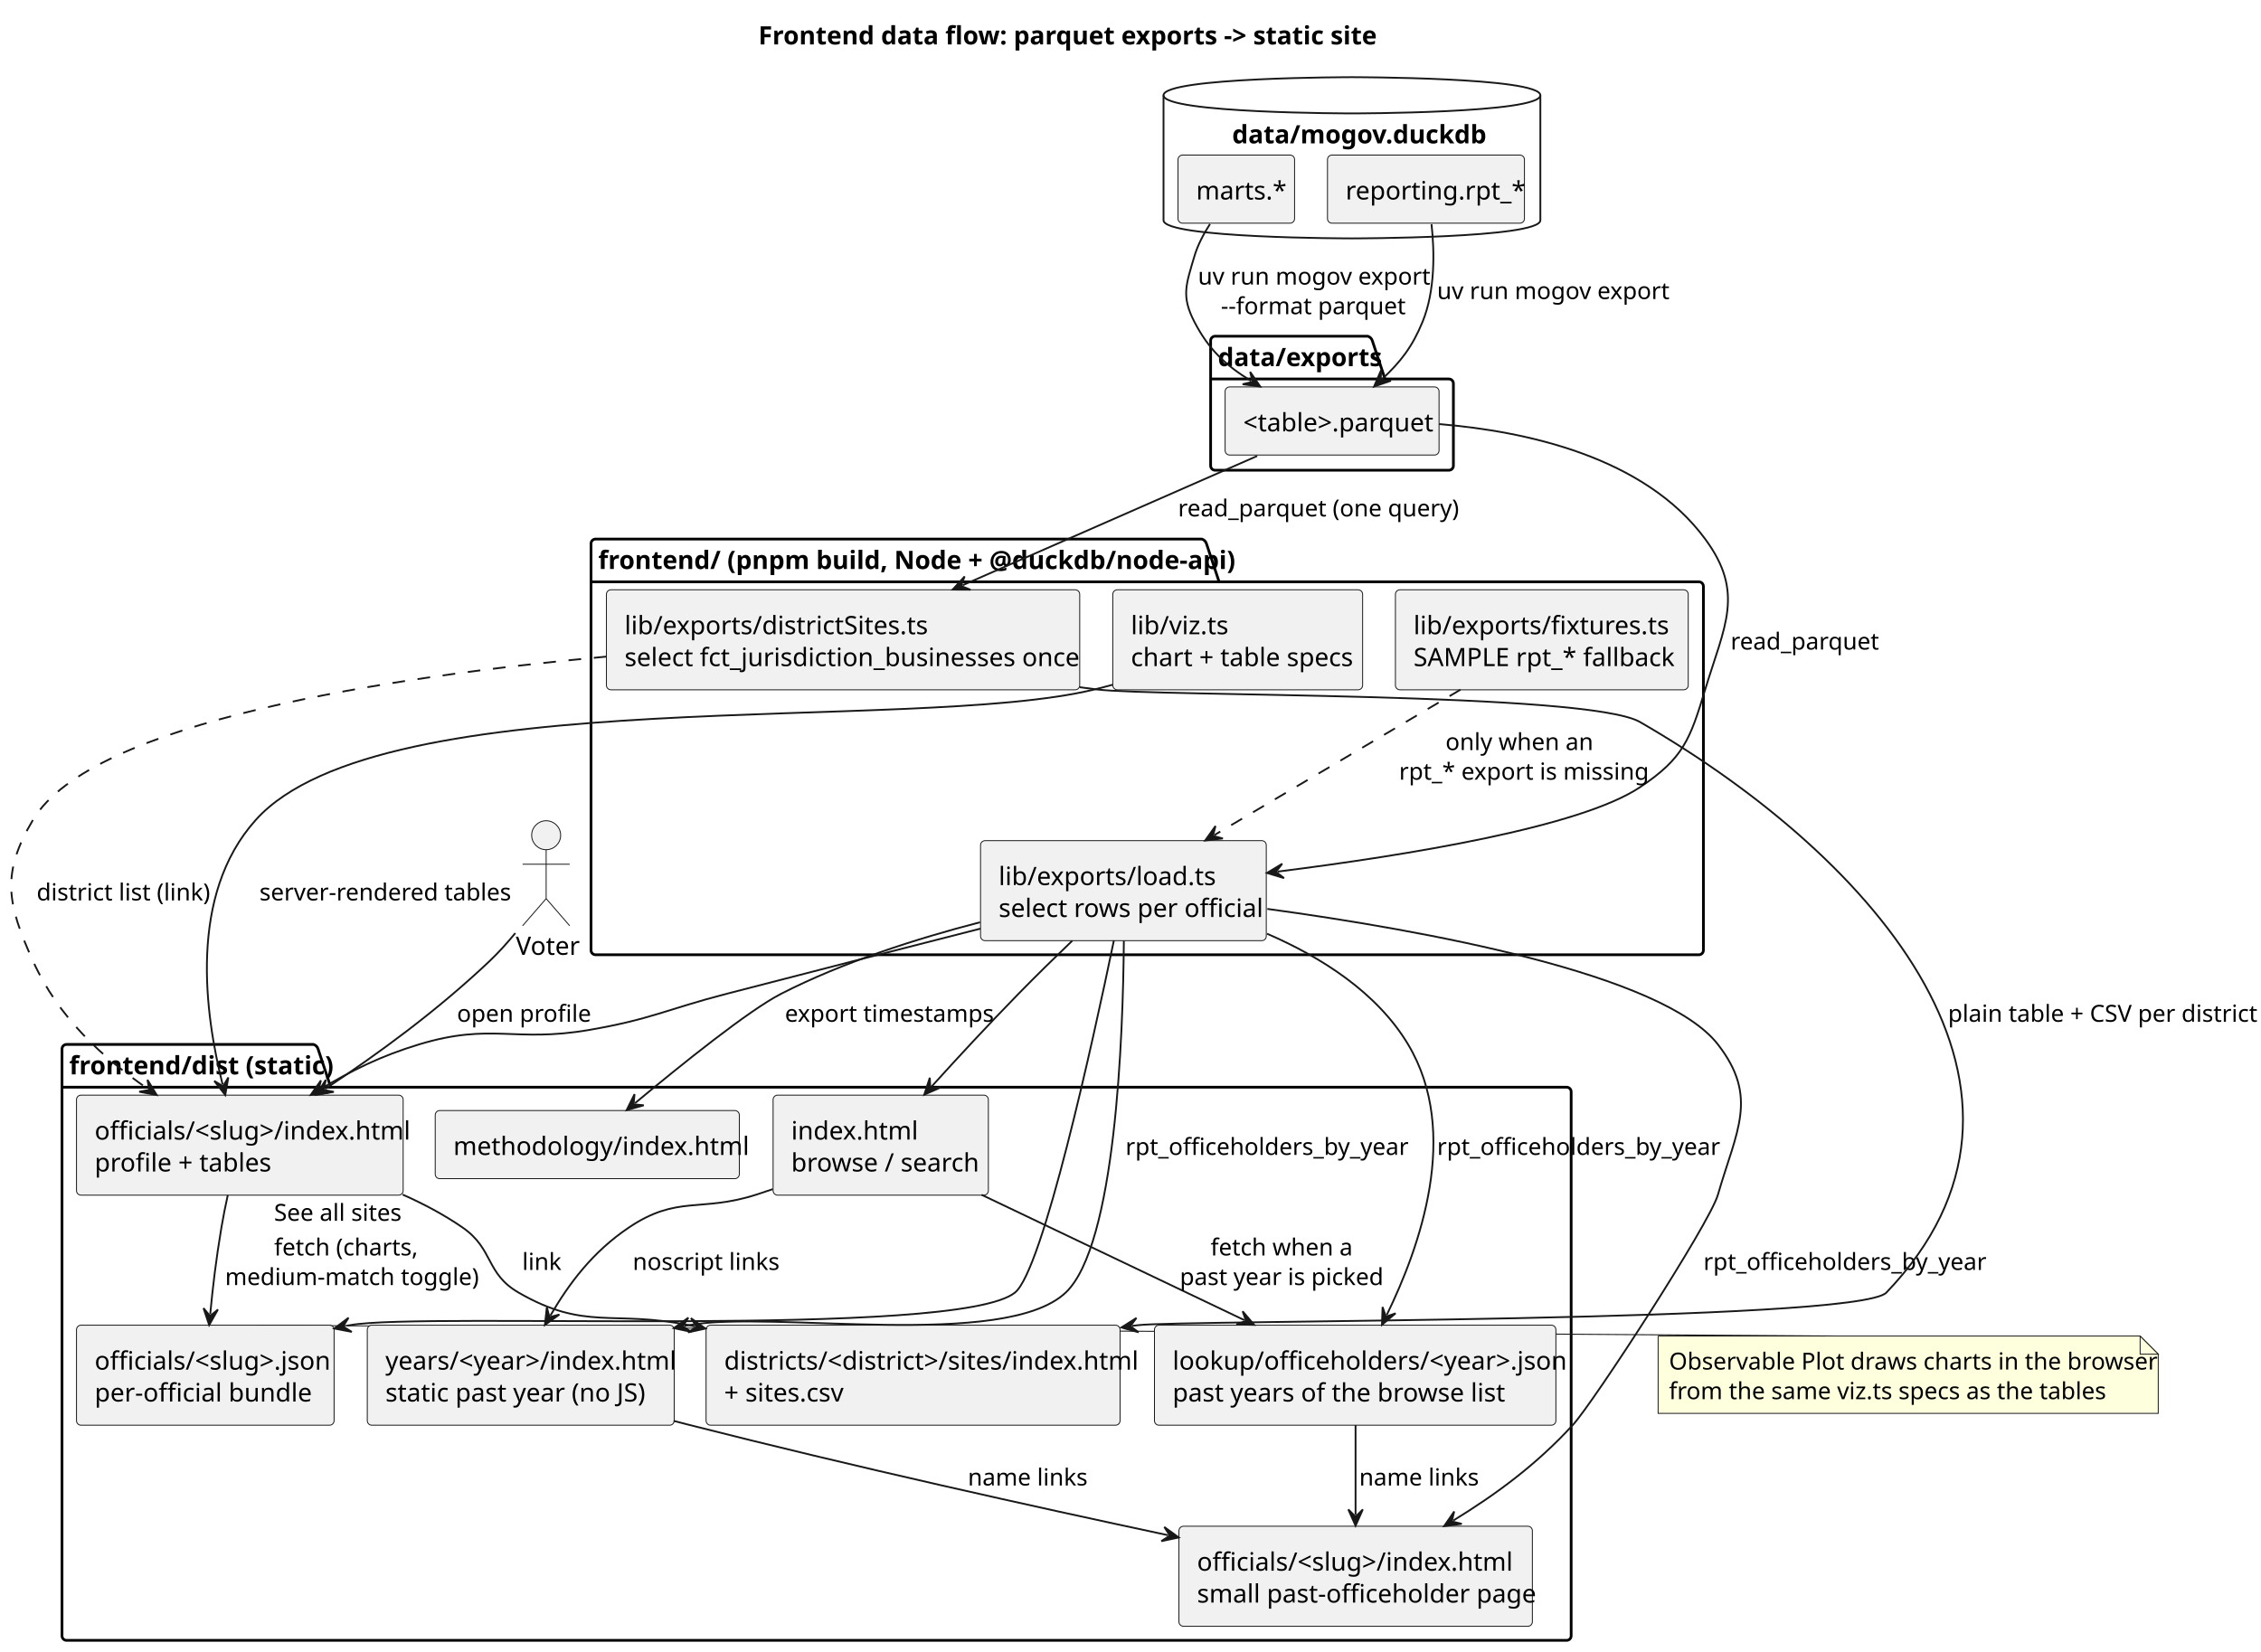
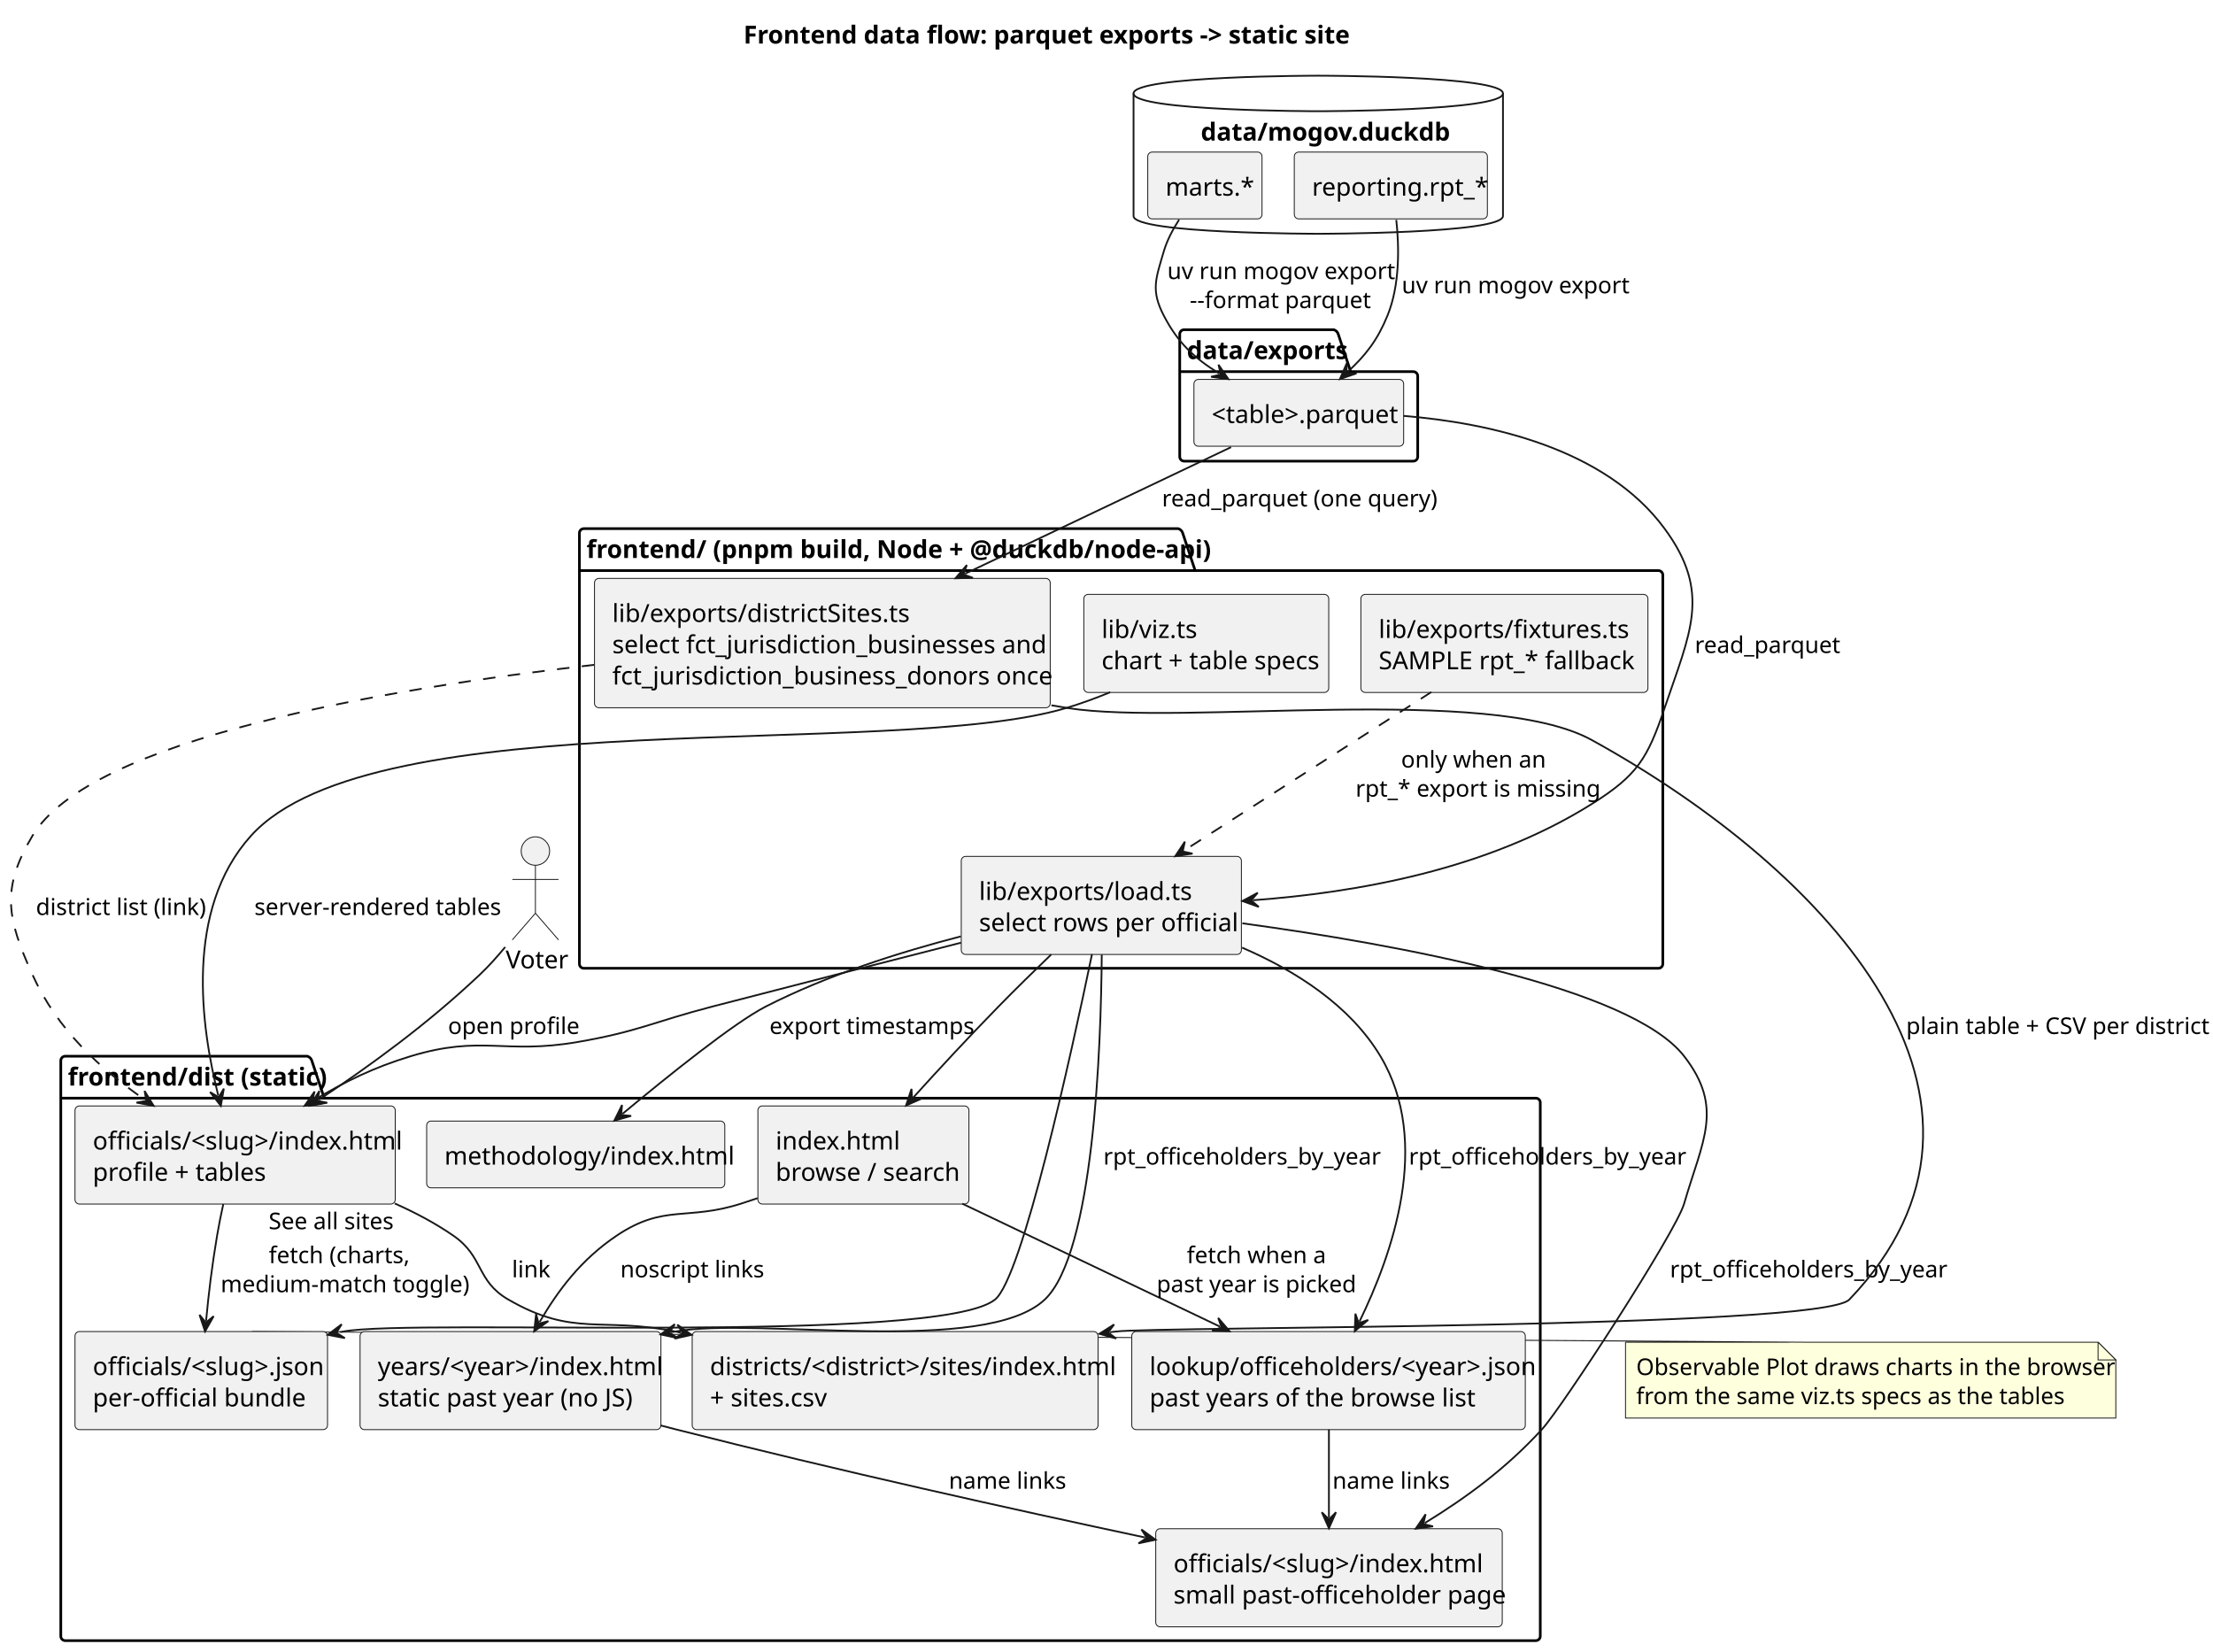
- <svg xmlns="http://www.w3.org/2000/svg" contentStyleType="text/css" height="912px" preserveAspectRatio="none" style="width:1248px;height:912px;background:#FFFFFF;" version="1.1" viewBox="0 0 1248 912" width="1248px" zoomAndPan="magnify">
+ <svg xmlns="http://www.w3.org/2000/svg" contentStyleType="text/css" height="930px" preserveAspectRatio="none" style="width:1246px;height:930px;background:#FFFFFF;" version="1.1" viewBox="0 0 1246 930" width="1246px" zoomAndPan="magnify">
  <defs />
  <g>
    <text fill="#000000" font-family="sans-serif" font-size="14" font-weight="bold" lengthAdjust="spacing" textLength="324.769" x="418.616" y="24.533">Frontend data flow: parquet exports -&gt; static site</text>
    <g id="cluster_wh">
-       <path d="M642.228,52.609 C642.228,42.609 746.228,42.609 746.228,42.609 C746.228,42.609 850.228,42.609 850.228,52.609 L850.228,121.609 C850.228,131.609 746.228,131.609 746.228,131.609 C746.228,131.609 642.228,131.609 642.228,121.609 L642.228,52.609 " fill="none" style="stroke:#181818;stroke-width:1.0;" />
-       <path d="M642.228,52.609 C642.228,62.609 746.228,62.609 746.228,62.609 C746.228,62.609 850.228,62.609 850.228,52.609 " fill="none" style="stroke:#181818;stroke-width:1.0;" />
-       <text fill="#000000" font-family="sans-serif" font-size="14" font-weight="bold" lengthAdjust="spacing" textLength="132.234" x="680.111" y="79.143">data/mogov.duckdb</text>
+       <path d="M638.228,52.609 C638.228,42.609 742.228,42.609 742.228,42.609 C742.228,42.609 846.228,42.609 846.228,52.609 L846.228,121.609 C846.228,131.609 742.228,131.609 742.228,131.609 C742.228,131.609 638.228,131.609 638.228,121.609 L638.228,52.609 " fill="none" style="stroke:#181818;stroke-width:1.0;" />
+       <path d="M638.228,52.609 C638.228,62.609 742.228,62.609 742.228,62.609 C742.228,62.609 846.228,62.609 846.228,52.609 " fill="none" style="stroke:#181818;stroke-width:1.0;" />
+       <text fill="#000000" font-family="sans-serif" font-size="14" font-weight="bold" lengthAdjust="spacing" textLength="132.234" x="676.111" y="79.143">data/mogov.duckdb</text>
    </g>
    <g id="cluster_exports">
-       <path d="M670.728,185.609 L754.976,185.609 A3.75,3.75 0 0 1 757.476,188.109 L764.476,209.219 L799.728,209.219 A2.5,2.5 0 0 1 802.228,211.719 L802.228,257.109 A2.5,2.5 0 0 1 799.728,259.609 L670.728,259.609 A2.5,2.5 0 0 1 668.228,257.109 L668.228,188.109 A2.5,2.5 0 0 1 670.728,185.609 " fill="none" style="stroke:#000000;stroke-width:1.5;" />
-       <line style="stroke:#000000;stroke-width:1.5;" x1="668.228" x2="764.476" y1="209.219" y2="209.219" />
-       <text fill="#000000" font-family="sans-serif" font-size="14" font-weight="bold" lengthAdjust="spacing" textLength="83.248" x="672.228" y="202.143">data/exports</text>
+       <path d="M666.728,185.609 L750.976,185.609 A3.75,3.75 0 0 1 753.476,188.109 L760.476,209.219 L795.728,209.219 A2.5,2.5 0 0 1 798.228,211.719 L798.228,257.109 A2.5,2.5 0 0 1 795.728,259.609 L666.728,259.609 A2.5,2.5 0 0 1 664.228,257.109 L664.228,188.109 A2.5,2.5 0 0 1 666.728,185.609 " fill="none" style="stroke:#000000;stroke-width:1.5;" />
+       <line style="stroke:#000000;stroke-width:1.5;" x1="664.228" x2="760.476" y1="209.219" y2="209.219" />
+       <text fill="#000000" font-family="sans-serif" font-size="14" font-weight="bold" lengthAdjust="spacing" textLength="83.248" x="668.228" y="202.143">data/exports</text>
    </g>
    <g id="cluster_frontend/ (pnpm build, Node + @duckdb/node-api)">
-       <path d="M328.728,297.609 L663.41,297.609 A3.75,3.75 0 0 1 665.91,300.109 L672.91,321.219 L937.728,321.219 A2.5,2.5 0 0 1 940.228,323.719 L940.228,524.609 A2.5,2.5 0 0 1 937.728,527.109 L328.728,527.109 A2.5,2.5 0 0 1 326.228,524.609 L326.228,300.109 A2.5,2.5 0 0 1 328.728,297.609 " fill="none" style="stroke:#000000;stroke-width:1.5;" />
+       <path d="M328.728,297.609 L663.41,297.609 A3.75,3.75 0 0 1 665.91,300.109 L672.91,321.219 L933.728,321.219 A2.5,2.5 0 0 1 936.228,323.719 L936.228,542.609 A2.5,2.5 0 0 1 933.728,545.109 L328.728,545.109 A2.5,2.5 0 0 1 326.228,542.609 L326.228,300.109 A2.5,2.5 0 0 1 328.728,297.609 " fill="none" style="stroke:#000000;stroke-width:1.5;" />
      <line style="stroke:#000000;stroke-width:1.5;" x1="326.228" x2="672.91" y1="321.219" y2="321.219" />
      <text fill="#000000" font-family="sans-serif" font-size="14" font-weight="bold" lengthAdjust="spacing" textLength="333.683" x="330.228" y="314.143">frontend/ (pnpm build, Node + @duckdb/node-api)</text>
    </g>
    <g id="cluster_dist">
-       <path d="M36.728,576.609 L173.059,576.609 A3.75,3.75 0 0 1 175.559,579.109 L182.559,600.219 L864.728,600.219 A2.5,2.5 0 0 1 867.228,602.719 L867.228,903.109 A2.5,2.5 0 0 1 864.728,905.609 L36.728,905.609 A2.5,2.5 0 0 1 34.228,903.109 L34.228,579.109 A2.5,2.5 0 0 1 36.728,576.609 " fill="none" style="stroke:#000000;stroke-width:1.5;" />
-       <line style="stroke:#000000;stroke-width:1.5;" x1="34.228" x2="182.559" y1="600.219" y2="600.219" />
-       <text fill="#000000" font-family="sans-serif" font-size="14" font-weight="bold" lengthAdjust="spacing" textLength="135.331" x="38.228" y="593.143">frontend/dist (static)</text>
+       <path d="M36.728,594.609 L173.059,594.609 A3.75,3.75 0 0 1 175.559,597.109 L182.559,618.219 L864.728,618.219 A2.5,2.5 0 0 1 867.228,620.719 L867.228,921.109 A2.5,2.5 0 0 1 864.728,923.609 L36.728,923.609 A2.5,2.5 0 0 1 34.228,921.109 L34.228,597.109 A2.5,2.5 0 0 1 36.728,594.609 " fill="none" style="stroke:#000000;stroke-width:1.5;" />
+       <line style="stroke:#000000;stroke-width:1.5;" x1="34.228" x2="182.559" y1="618.219" y2="618.219" />
+       <text fill="#000000" font-family="sans-serif" font-size="14" font-weight="bold" lengthAdjust="spacing" textLength="135.331" x="38.228" y="611.143">frontend/dist (static)</text>
    </g>
    <g id="elem_voter">
-       <ellipse cx="301.459" cy="461.109" fill="#F1F1F1" rx="8" ry="8" style="stroke:#181818;stroke-width:0.5;" />
-       <path d="M301.459,469.109 L301.459,496.109 M288.459,477.109 L314.459,477.109 M301.459,496.109 L288.459,511.109 M301.459,496.109 L314.459,511.109 " fill="none" style="stroke:#181818;stroke-width:0.5;" />
-       <text fill="#000000" font-family="sans-serif" font-size="14" lengthAdjust="spacing" textLength="33.462" x="284.728" y="527.143">Voter</text>
+       <ellipse cx="301.459" cy="479.109" fill="#F1F1F1" rx="8" ry="8" style="stroke:#181818;stroke-width:0.5;" />
+       <path d="M301.459,487.109 L301.459,514.109 M288.459,495.109 L314.459,495.109 M301.459,514.109 L288.459,529.109 M301.459,514.109 L314.459,529.109 " fill="none" style="stroke:#181818;stroke-width:0.5;" />
+       <text fill="#000000" font-family="sans-serif" font-size="14" lengthAdjust="spacing" textLength="33.462" x="284.728" y="545.143">Voter</text>
    </g>
    <g id="elem_GMN44">
-       <path d="M915.228,737.609 L915.228,780.312 A0,0 0 0 0 915.228,780.312 L1191.283,780.312 A0,0 0 0 0 1191.283,780.312 L1191.283,747.609 L1181.283,737.609 L1015.487,737.609 L141.934,731.596 L1007.487,737.609 L915.228,737.609 A0,0 0 0 0 915.228,737.609 " fill="#FEFFDD" style="stroke:#181818;stroke-width:0.5;" />
-       <path d="M1181.283,737.609 L1181.283,747.609 L1191.283,747.609 L1181.283,737.609 " fill="#FEFFDD" style="stroke:#181818;stroke-width:0.5;" />
-       <text fill="#000000" font-family="sans-serif" font-size="13" lengthAdjust="spacing" textLength="255.055" x="921.228" y="756.105">Observable Plot draws charts in the browser</text>
-       <text fill="#000000" font-family="sans-serif" font-size="13" lengthAdjust="spacing" textLength="231.207" x="921.228" y="772.456">from the same viz.ts specs as the tables</text>
+       <path d="M915.228,755.609 L915.228,798.312 A0,0 0 0 0 915.228,798.312 L1191.283,798.312 A0,0 0 0 0 1191.283,798.312 L1191.283,765.609 L1181.283,755.609 L1015.487,755.609 L141.934,749.596 L1007.487,755.609 L915.228,755.609 A0,0 0 0 0 915.228,755.609 " fill="#FEFFDD" style="stroke:#181818;stroke-width:0.5;" />
+       <path d="M1181.283,755.609 L1181.283,765.609 L1191.283,765.609 L1181.283,755.609 " fill="#FEFFDD" style="stroke:#181818;stroke-width:0.5;" />
+       <text fill="#000000" font-family="sans-serif" font-size="13" lengthAdjust="spacing" textLength="255.055" x="921.228" y="774.105">Observable Plot draws charts in the browser</text>
+       <text fill="#000000" font-family="sans-serif" font-size="13" lengthAdjust="spacing" textLength="231.207" x="921.228" y="790.456">from the same viz.ts specs as the tables</text>
    </g>
    <g id="elem_marts">
-       <rect fill="#F1F1F1" height="37.609" rx="2.5" ry="2.5" style="stroke:#181818;stroke-width:0.5;" width="64.338" x="650.228" y="85.609" />
-       <text fill="#000000" font-family="sans-serif" font-size="14" lengthAdjust="spacing" textLength="44.338" x="660.228" y="110.143">marts.*</text>
+       <rect fill="#F1F1F1" height="37.609" rx="2.5" ry="2.5" style="stroke:#181818;stroke-width:0.5;" width="64.338" x="646.228" y="85.609" />
+       <text fill="#000000" font-family="sans-serif" font-size="14" lengthAdjust="spacing" textLength="44.338" x="656.228" y="110.143">marts.*</text>
    </g>
    <g id="elem_rpt">
-       <rect fill="#F1F1F1" height="37.609" rx="2.5" ry="2.5" style="stroke:#181818;stroke-width:0.5;" width="108.717" x="732.728" y="85.609" />
-       <text fill="#000000" font-family="sans-serif" font-size="14" lengthAdjust="spacing" textLength="88.717" x="742.728" y="110.143">reporting.rpt_*</text>
+       <rect fill="#F1F1F1" height="37.609" rx="2.5" ry="2.5" style="stroke:#181818;stroke-width:0.5;" width="108.717" x="728.728" y="85.609" />
+       <text fill="#000000" font-family="sans-serif" font-size="14" lengthAdjust="spacing" textLength="88.717" x="738.728" y="110.143">reporting.rpt_*</text>
    </g>
    <g id="elem_pq">
-       <rect fill="#F1F1F1" height="37.609" rx="2.5" ry="2.5" style="stroke:#181818;stroke-width:0.5;" width="118.082" x="676.228" y="213.609" />
-       <text fill="#000000" font-family="sans-serif" font-size="14" lengthAdjust="spacing" textLength="98.082" x="686.228" y="238.143">&lt;table&gt;.parquet</text>
+       <rect fill="#F1F1F1" height="37.609" rx="2.5" ry="2.5" style="stroke:#181818;stroke-width:0.5;" width="118.082" x="672.228" y="213.609" />
+       <text fill="#000000" font-family="sans-serif" font-size="14" lengthAdjust="spacing" textLength="98.082" x="682.228" y="238.143">&lt;table&gt;.parquet</text>
    </g>
    <g id="elem_load">
-       <rect fill="#F1F1F1" height="55.219" rx="2.5" ry="2.5" style="stroke:#181818;stroke-width:0.5;" width="157.717" x="541.228" y="464.109" />
-       <text fill="#000000" font-family="sans-serif" font-size="14" lengthAdjust="spacing" textLength="108.944" x="551.228" y="488.643">lib/exports/load.ts</text>
-       <text fill="#000000" font-family="sans-serif" font-size="14" lengthAdjust="spacing" textLength="137.717" x="551.228" y="506.252">select rows per official</text>
+       <rect fill="#F1F1F1" height="55.219" rx="2.5" ry="2.5" style="stroke:#181818;stroke-width:0.5;" width="157.717" x="541.228" y="482.109" />
+       <text fill="#000000" font-family="sans-serif" font-size="14" lengthAdjust="spacing" textLength="108.944" x="551.228" y="506.643">lib/exports/load.ts</text>
+       <text fill="#000000" font-family="sans-serif" font-size="14" lengthAdjust="spacing" textLength="137.717" x="551.228" y="524.252">select rows per official</text>
    </g>
    <g id="elem_fixtures">
-       <rect fill="#F1F1F1" height="55.219" rx="2.5" ry="2.5" style="stroke:#181818;stroke-width:0.5;" width="161.62" x="770.228" y="325.609" />
-       <text fill="#000000" font-family="sans-serif" font-size="14" lengthAdjust="spacing" textLength="127.6" x="780.228" y="350.143">lib/exports/fixtures.ts</text>
-       <text fill="#000000" font-family="sans-serif" font-size="14" lengthAdjust="spacing" textLength="141.62" x="780.228" y="367.752">SAMPLE rpt_* fallback</text>
+       <rect fill="#F1F1F1" height="55.219" rx="2.5" ry="2.5" style="stroke:#181818;stroke-width:0.5;" width="161.62" x="766.228" y="334.609" />
+       <text fill="#000000" font-family="sans-serif" font-size="14" lengthAdjust="spacing" textLength="127.6" x="776.228" y="359.143">lib/exports/fixtures.ts</text>
+       <text fill="#000000" font-family="sans-serif" font-size="14" lengthAdjust="spacing" textLength="141.62" x="776.228" y="376.752">SAMPLE rpt_* fallback</text>
    </g>
    <g id="elem_dsites">
-       <rect fill="#F1F1F1" height="55.219" rx="2.5" ry="2.5" style="stroke:#181818;stroke-width:0.5;" width="261.24" x="334.728" y="325.609" />
+       <rect fill="#F1F1F1" height="72.828" rx="2.5" ry="2.5" style="stroke:#181818;stroke-width:0.5;" width="256.585" x="334.728" y="325.609" />
      <text fill="#000000" font-family="sans-serif" font-size="14" lengthAdjust="spacing" textLength="154.048" x="344.728" y="350.143">lib/exports/districtSites.ts</text>
-       <text fill="#000000" font-family="sans-serif" font-size="14" lengthAdjust="spacing" textLength="241.24" x="344.728" y="367.752">select fct_jurisdiction_businesses once</text>
+       <text fill="#000000" font-family="sans-serif" font-size="14" lengthAdjust="spacing" textLength="234.24" x="344.728" y="367.752">select fct_jurisdiction_businesses and</text>
+       <text fill="#000000" font-family="sans-serif" font-size="14" lengthAdjust="spacing" textLength="236.585" x="344.728" y="385.361">fct_jurisdiction_business_donors once</text>
    </g>
    <g id="elem_viz">
-       <rect fill="#F1F1F1" height="55.219" rx="2.5" ry="2.5" style="stroke:#181818;stroke-width:0.5;" width="137.899" x="614.228" y="325.609" />
-       <text fill="#000000" font-family="sans-serif" font-size="14" lengthAdjust="spacing" textLength="49.786" x="624.228" y="350.143">lib/viz.ts</text>
-       <text fill="#000000" font-family="sans-serif" font-size="14" lengthAdjust="spacing" textLength="117.899" x="624.228" y="367.752">chart + table specs</text>
+       <rect fill="#F1F1F1" height="55.219" rx="2.5" ry="2.5" style="stroke:#181818;stroke-width:0.5;" width="137.899" x="610.228" y="334.609" />
+       <text fill="#000000" font-family="sans-serif" font-size="14" lengthAdjust="spacing" textLength="49.786" x="620.228" y="359.143">lib/viz.ts</text>
+       <text fill="#000000" font-family="sans-serif" font-size="14" lengthAdjust="spacing" textLength="117.899" x="620.228" y="376.752">chart + table specs</text>
    </g>
    <g id="elem_idx">
-       <rect fill="#F1F1F1" height="55.219" rx="2.5" ry="2.5" style="stroke:#181818;stroke-width:0.5;" width="118.82" x="426.728" y="604.609" />
-       <text fill="#000000" font-family="sans-serif" font-size="14" lengthAdjust="spacing" textLength="63.807" x="436.728" y="629.143">index.html</text>
-       <text fill="#000000" font-family="sans-serif" font-size="14" lengthAdjust="spacing" textLength="98.82" x="436.728" y="646.752">browse / search</text>
+       <rect fill="#F1F1F1" height="55.219" rx="2.5" ry="2.5" style="stroke:#181818;stroke-width:0.5;" width="118.82" x="426.728" y="622.609" />
+       <text fill="#000000" font-family="sans-serif" font-size="14" lengthAdjust="spacing" textLength="63.807" x="436.728" y="647.143">index.html</text>
+       <text fill="#000000" font-family="sans-serif" font-size="14" lengthAdjust="spacing" textLength="98.82" x="436.728" y="664.752">browse / search</text>
    </g>
    <g id="elem_yearjson">
-       <rect fill="#F1F1F1" height="55.219" rx="2.5" ry="2.5" style="stroke:#181818;stroke-width:0.5;" width="221.571" x="637.228" y="731.609" />
-       <text fill="#000000" font-family="sans-serif" font-size="14" lengthAdjust="spacing" textLength="201.571" x="647.228" y="756.143">lookup/officeholders/&lt;year&gt;.json</text>
-       <text fill="#000000" font-family="sans-serif" font-size="14" lengthAdjust="spacing" textLength="173.523" x="647.228" y="773.752">past years of the browse list</text>
+       <rect fill="#F1F1F1" height="55.219" rx="2.5" ry="2.5" style="stroke:#181818;stroke-width:0.5;" width="221.571" x="637.228" y="749.609" />
+       <text fill="#000000" font-family="sans-serif" font-size="14" lengthAdjust="spacing" textLength="201.571" x="647.228" y="774.143">lookup/officeholders/&lt;year&gt;.json</text>
+       <text fill="#000000" font-family="sans-serif" font-size="14" lengthAdjust="spacing" textLength="173.523" x="647.228" y="791.752">past years of the browse list</text>
    </g>
    <g id="elem_yearpage">
-       <rect fill="#F1F1F1" height="55.219" rx="2.5" ry="2.5" style="stroke:#181818;stroke-width:0.5;" width="169.406" x="202.728" y="731.609" />
-       <text fill="#000000" font-family="sans-serif" font-size="14" lengthAdjust="spacing" textLength="149.406" x="212.728" y="756.143">years/&lt;year&gt;/index.html</text>
-       <text fill="#000000" font-family="sans-serif" font-size="14" lengthAdjust="spacing" textLength="143.165" x="212.728" y="773.752">static past year (no JS)</text>
+       <rect fill="#F1F1F1" height="55.219" rx="2.5" ry="2.5" style="stroke:#181818;stroke-width:0.5;" width="169.406" x="202.728" y="749.609" />
+       <text fill="#000000" font-family="sans-serif" font-size="14" lengthAdjust="spacing" textLength="149.406" x="212.728" y="774.143">years/&lt;year&gt;/index.html</text>
+       <text fill="#000000" font-family="sans-serif" font-size="14" lengthAdjust="spacing" textLength="143.165" x="212.728" y="791.752">static past year (no JS)</text>
    </g>
    <g id="elem_page">
-       <rect fill="#F1F1F1" height="55.219" rx="2.5" ry="2.5" style="stroke:#181818;stroke-width:0.5;" width="180.303" x="42.228" y="604.609" />
-       <text fill="#000000" font-family="sans-serif" font-size="14" lengthAdjust="spacing" textLength="160.303" x="52.228" y="629.143">officials/&lt;slug&gt;/index.html</text>
-       <text fill="#000000" font-family="sans-serif" font-size="14" lengthAdjust="spacing" textLength="91.444" x="52.228" y="646.752">profile + tables</text>
+       <rect fill="#F1F1F1" height="55.219" rx="2.5" ry="2.5" style="stroke:#181818;stroke-width:0.5;" width="180.303" x="42.228" y="622.609" />
+       <text fill="#000000" font-family="sans-serif" font-size="14" lengthAdjust="spacing" textLength="160.303" x="52.228" y="647.143">officials/&lt;slug&gt;/index.html</text>
+       <text fill="#000000" font-family="sans-serif" font-size="14" lengthAdjust="spacing" textLength="91.444" x="52.228" y="664.752">profile + tables</text>
    </g>
    <g id="elem_pastpage">
-       <rect fill="#F1F1F1" height="55.219" rx="2.5" ry="2.5" style="stroke:#181818;stroke-width:0.5;" width="195.096" x="650.728" y="842.609" />
-       <text fill="#000000" font-family="sans-serif" font-size="14" lengthAdjust="spacing" textLength="160.303" x="660.728" y="867.143">officials/&lt;slug&gt;/index.html</text>
-       <text fill="#000000" font-family="sans-serif" font-size="14" lengthAdjust="spacing" textLength="175.096" x="660.728" y="884.752">small past-officeholder page</text>
+       <rect fill="#F1F1F1" height="55.219" rx="2.5" ry="2.5" style="stroke:#181818;stroke-width:0.5;" width="195.096" x="650.728" y="860.609" />
+       <text fill="#000000" font-family="sans-serif" font-size="14" lengthAdjust="spacing" textLength="160.303" x="660.728" y="885.143">officials/&lt;slug&gt;/index.html</text>
+       <text fill="#000000" font-family="sans-serif" font-size="14" lengthAdjust="spacing" textLength="175.096" x="660.728" y="902.752">small past-officeholder page</text>
    </g>
    <g id="elem_json">
-       <rect fill="#F1F1F1" height="55.219" rx="2.5" ry="2.5" style="stroke:#181818;stroke-width:0.5;" width="142.179" x="42.228" y="731.609" />
-       <text fill="#000000" font-family="sans-serif" font-size="14" lengthAdjust="spacing" textLength="122.179" x="52.228" y="756.143">officials/&lt;slug&gt;.json</text>
-       <text fill="#000000" font-family="sans-serif" font-size="14" lengthAdjust="spacing" textLength="110.51" x="52.228" y="773.752">per-official bundle</text>
+       <rect fill="#F1F1F1" height="55.219" rx="2.5" ry="2.5" style="stroke:#181818;stroke-width:0.5;" width="142.179" x="42.228" y="749.609" />
+       <text fill="#000000" font-family="sans-serif" font-size="14" lengthAdjust="spacing" textLength="122.179" x="52.228" y="774.143">officials/&lt;slug&gt;.json</text>
+       <text fill="#000000" font-family="sans-serif" font-size="14" lengthAdjust="spacing" textLength="110.51" x="52.228" y="791.752">per-official bundle</text>
    </g>
    <g id="elem_sites">
-       <rect fill="#F1F1F1" height="55.219" rx="2.5" ry="2.5" style="stroke:#181818;stroke-width:0.5;" width="228.51" x="389.728" y="731.609" />
-       <text fill="#000000" font-family="sans-serif" font-size="14" lengthAdjust="spacing" textLength="208.51" x="399.728" y="756.143">districts/&lt;district&gt;/sites/index.html</text>
-       <text fill="#000000" font-family="sans-serif" font-size="14" lengthAdjust="spacing" textLength="65.741" x="399.728" y="773.752">+ sites.csv</text>
+       <rect fill="#F1F1F1" height="55.219" rx="2.5" ry="2.5" style="stroke:#181818;stroke-width:0.5;" width="228.51" x="389.728" y="749.609" />
+       <text fill="#000000" font-family="sans-serif" font-size="14" lengthAdjust="spacing" textLength="208.51" x="399.728" y="774.143">districts/&lt;district&gt;/sites/index.html</text>
+       <text fill="#000000" font-family="sans-serif" font-size="14" lengthAdjust="spacing" textLength="65.741" x="399.728" y="791.752">+ sites.csv</text>
    </g>
    <g id="elem_meth">
-       <rect fill="#F1F1F1" height="37.609" rx="2.5" ry="2.5" style="stroke:#181818;stroke-width:0.5;" width="167.861" x="240.228" y="613.109" />
-       <text fill="#000000" font-family="sans-serif" font-size="14" lengthAdjust="spacing" textLength="147.861" x="250.228" y="637.643">methodology/index.html</text>
+       <rect fill="#F1F1F1" height="37.609" rx="2.5" ry="2.5" style="stroke:#181818;stroke-width:0.5;" width="167.861" x="240.228" y="631.109" />
+       <text fill="#000000" font-family="sans-serif" font-size="14" lengthAdjust="spacing" textLength="147.861" x="250.228" y="655.643">methodology/index.html</text>
    </g>
-     <polygon fill="#181818" points="695.633,213.42,690.055,205.303,691.371,210.804,685.87,212.121,695.633,213.42" style="stroke:#181818;stroke-width:1.0;" />
-     <path d="M667.877,123.678 C664.348,129.133 661.058,135.345 659.228,141.609 C654.74,156.967 651.889,163.392 659.228,177.609 C667.097,192.855 676.366,201.595 690.519,210.281 " fill="none" style="stroke:#181818;stroke-width:1.0;" />
-     <text fill="#000000" font-family="sans-serif" font-size="13" lengthAdjust="spacing" textLength="118.504" x="661.228" y="157.105">uv run mogov export</text>
-     <text fill="#000000" font-family="sans-serif" font-size="13" lengthAdjust="spacing" textLength="93.203" x="673.879" y="173.456">--format parquet</text>
-     <polygon fill="#181818" points="758.448,213.379,767.768,210.194,762.115,209.98,762.329,204.327,758.448,213.379" style="stroke:#181818;stroke-width:1.0;" />
-     <path d="M790.16,123.788 C791.789,138.797 792.266,160.358 785.228,177.609 C779.581,191.451 773.052,199.84 762.848,209.3 " fill="none" style="stroke:#181818;stroke-width:1.0;" />
-     <text fill="#000000" font-family="sans-serif" font-size="13" lengthAdjust="spacing" textLength="118.504" x="793.228" y="165.105">uv run mogov export</text>
-     <polygon fill="#181818" points="699.323,481.95,708.753,484.791,704.283,481.323,707.75,476.854,699.323,481.95" style="stroke:#181818;stroke-width:1.0;" />
-     <path d="M794.32,234.136 C842.483,238.084 907.804,252.226 941.228,297.609 C963.103,327.312 951.918,345.303 941.228,380.609 C932.869,408.216 929.221,418.6 905.228,434.609 C872.144,456.685 777.567,472.066 705.275,481.198 " fill="none" style="stroke:#181818;stroke-width:1.0;" />
-     <text fill="#000000" font-family="sans-serif" font-size="13" lengthAdjust="spacing" textLength="77.34" x="955.228" y="358.604">read_parquet</text>
-     <polygon fill="#181818" points="665.202,464.034,674.985,462.899,669.506,461.49,670.915,456.012,665.202,464.034" style="stroke:#181818;stroke-width:1.0;" />
-     <path d="M806.14,380.752 C765.437,404.804 711.035,436.951 670.367,460.982 " fill="none" style="stroke:#181818;stroke-width:1.0;stroke-dasharray:7.0,7.0;" />
-     <text fill="#000000" font-family="sans-serif" font-size="13" lengthAdjust="spacing" textLength="76.61" x="797.863" y="414.104">only when an</text>
-     <text fill="#000000" font-family="sans-serif" font-size="13" lengthAdjust="spacing" textLength="127.88" x="772.228" y="430.456">rpt_* export is missing</text>
-     <polygon fill="#181818" points="510.142,604.362,519.146,600.373,513.497,600.655,513.215,595.005,510.142,604.362" style="stroke:#181818;stroke-width:1.0;" />
-     <path d="M591.878,519.343 C582.34,528.505 571.715,538.897 562.228,548.609 C544.401,566.859 528.944,583.585 514.168,599.913 " fill="none" style="stroke:#181818;stroke-width:1.0;" />
-     <polygon fill="#181818" points="762.794,731.399,770.332,725.061,764.984,726.904,763.141,721.556,762.794,731.399" style="stroke:#181818;stroke-width:1.0;" />
-     <path d="M699.36,515.478 C729.162,528.365 759.99,547.837 777.228,576.609 C806.419,625.334 783.624,688.655 765.422,726.005 " fill="none" style="stroke:#181818;stroke-width:1.0;" />
-     <text fill="#000000" font-family="sans-serif" font-size="13" lengthAdjust="spacing" textLength="149.589" x="793.228" y="637.605">rpt_officeholders_by_year</text>
-     <polygon fill="#181818" points="692.293,731.423,685.893,723.938,687.781,729.27,682.448,731.158,692.293,731.423" style="stroke:#181818;stroke-width:1.0;" />
-     <path d="M541.791,659.619 C586.103,680.76 642.469,707.652 686.878,728.84 " fill="none" style="stroke:#181818;stroke-width:1.0;" />
-     <text fill="#000000" font-family="sans-serif" font-size="13" lengthAdjust="spacing" textLength="73.715" x="668.201" y="693.105">fetch when a</text>
-     <text fill="#000000" font-family="sans-serif" font-size="13" lengthAdjust="spacing" textLength="107.663" x="651.228" y="709.456">past year is picked</text>
-     <polygon fill="#181818" points="371.965,733.242,381.595,735.304,376.858,732.213,379.949,727.475,371.965,733.242" style="stroke:#181818;stroke-width:1.0;" />
-     <path d="M620.328,519.446 C619.914,572.427 615.783,687.594 588.228,713.609 C554.492,745.459 425.857,723.214 380.228,731.609 C377.503,732.111 380.615,731.423 377.837,732.007 " fill="none" style="stroke:#181818;stroke-width:1.0;" />
-     <text fill="#000000" font-family="sans-serif" font-size="13" lengthAdjust="spacing" textLength="149.589" x="621.228" y="637.605">rpt_officeholders_by_year</text>
-     <polygon fill="#181818" points="797.087,842.578,806.85,841.28,801.348,839.963,802.666,834.462,797.087,842.578" style="stroke:#181818;stroke-width:1.0;" />
-     <path d="M699.511,501.788 C786.547,513.688 917.997,537.661 948.228,576.609 C970.846,605.75 958.46,624.168 948.228,659.609 C943.602,675.632 879.492,774.311 868.228,786.609 C847.908,808.795 825.663,825.044 802.201,839.44 " fill="none" style="stroke:#181818;stroke-width:1.0;" />
-     <text fill="#000000" font-family="sans-serif" font-size="13" lengthAdjust="spacing" textLength="149.589" x="940.228" y="701.105">rpt_officeholders_by_year</text>
-     <polygon fill="#181818" points="650.629,848.816,642.66,843.028,645.739,847.774,640.993,850.853,650.629,848.816" style="stroke:#181818;stroke-width:1.0;" />
-     <path d="M371.819,784.435 C374.653,785.179 377.462,785.906 380.228,786.609 C471.443,809.81 570.385,831.717 644.761,847.566 " fill="none" style="stroke:#181818;stroke-width:1.0;" />
-     <text fill="#000000" font-family="sans-serif" font-size="13" lengthAdjust="spacing" textLength="62.137" x="534.228" y="820.105">name links</text>
-     <polygon fill="#181818" points="748.228,842.342,752.228,833.342,748.228,837.342,744.228,833.342,748.228,842.342" style="stroke:#181818;stroke-width:1.0;" />
-     <path d="M748.228,786.774 C748.228,803.665 748.228,819.432 748.228,836.342 " fill="none" style="stroke:#181818;stroke-width:1.0;" />
-     <text fill="#000000" font-family="sans-serif" font-size="13" lengthAdjust="spacing" textLength="62.137" x="750.228" y="820.105">name links</text>
-     <polygon fill="#181818" points="300.763,731.494,308.751,725.734,303.281,727.175,301.84,721.705,300.763,731.494" style="stroke:#181818;stroke-width:1.0;" />
-     <path d="M426.538,656.516 C423.401,657.595 420.284,658.633 417.228,659.609 C386.628,669.384 373.902,659.711 347.228,677.609 C327.108,691.109 314.171,708.498 303.785,726.311 " fill="none" style="stroke:#181818;stroke-width:1.0;" />
-     <text fill="#000000" font-family="sans-serif" font-size="13" lengthAdjust="spacing" textLength="75.137" x="349.228" y="701.105">noscript links</text>
-     <polygon fill="#181818" points="171.471,604.538,181.245,603.333,175.757,601.963,177.126,596.475,171.471,604.538" style="stroke:#181818;stroke-width:1.0;" />
-     <path d="M541.127,512.694 C499.481,523.305 447.571,536.586 401.228,548.609 C367.419,557.38 359.645,562.662 325.228,568.609 C283.911,575.749 271.357,564.457 231.228,576.609 C210.385,582.922 194.148,590.917 176.614,601.448 " fill="none" style="stroke:#181818;stroke-width:1.0;" />
-     <polygon fill="#181818" points="184.505,733.438,194.174,735.309,189.377,732.312,192.374,727.514,184.505,733.438" style="stroke:#181818;stroke-width:1.0;" />
-     <path d="M614.833,519.177 C603.208,575.183 575.601,701.244 560.228,713.609 C528.414,739.197 233.362,724.122 193.228,731.609 C190.351,732.146 193.282,731.41 190.351,732.087 " fill="none" style="stroke:#181818;stroke-width:1.0;" />
-     <polygon fill="#181818" points="525.811,325.52,535.66,325.566,530.39,323.51,532.445,318.24,525.811,325.52" style="stroke:#181818;stroke-width:1.0;" />
-     <path d="M693.927,251.736 C649.092,271.413 582.545,300.62 531.306,323.108 " fill="none" style="stroke:#181818;stroke-width:1.0;" />
-     <text fill="#000000" font-family="sans-serif" font-size="13" lengthAdjust="spacing" textLength="147.431" x="650.228" y="285.104">read_parquet (one query)</text>
-     <polygon fill="#181818" points="618.96,732.885,628.446,735.533,623.907,732.158,627.282,727.618,618.96,732.885" style="stroke:#181818;stroke-width:1.0;" />
-     <path d="M595.93,379.392 C599.056,379.822 602.159,380.228 605.228,380.609 C638.367,384.723 876.309,381.911 905.228,398.609 C1037.283,474.865 1146.681,603.459 1041.228,713.609 C1025.346,730.199 651.009,728.699 628.228,731.609 C625.171,732 628.013,731.554 624.896,732.012 " fill="none" style="stroke:#181818;stroke-width:1.0;" />
-     <text fill="#000000" font-family="sans-serif" font-size="13" lengthAdjust="spacing" textLength="164.385" x="1075.228" y="564.105">plain table + CSV per district</text>
-     <polygon fill="#181818" points="389.397,733.479,381.385,727.752,384.499,732.474,379.777,735.589,389.397,733.479" style="stroke:#181818;stroke-width:1.0;" />
-     <path d="M222.259,659.505 C233.821,664.646 245.131,670.65 255.228,677.609 C272.612,689.593 267.952,703.035 286.228,713.609 C323.046,734.913 338.538,723.164 380.228,731.609 C383.248,732.221 380.432,731.64 383.52,732.273 " fill="none" style="stroke:#181818;stroke-width:1.0;" />
-     <text fill="#000000" font-family="sans-serif" font-size="13" lengthAdjust="spacing" textLength="19.506" x="288.228" y="701.105">link</text>
-     <text fill="#000000" font-family="sans-serif" font-size="13" lengthAdjust="spacing" textLength="70.091" x="151.259" y="674">See all sites</text>
-     <polygon fill="#181818" points="86.53,604.554,81.403,596.145,82.417,601.71,76.852,602.724,86.53,604.554" style="stroke:#181818;stroke-width:1.0;" />
-     <path d="M334.706,362.501 C214.669,373.574 50.54,398.438 18.228,452.609 C0.469,482.382 3.962,499.014 18.228,530.609 C32.289,561.75 56.361,583.689 81.595,601.141 " fill="none" style="stroke:#181818;stroke-width:1.0;stroke-dasharray:7.0,7.0;" />
-     <text fill="#000000" font-family="sans-serif" font-size="13" lengthAdjust="spacing" textLength="88.835" x="20.228" y="497.104">district list (link)</text>
-     <polygon fill="#181818" points="345.876,612.882,355.354,610.206,349.722,609.686,350.241,604.053,345.876,612.882" style="stroke:#181818;stroke-width:1.0;" />
-     <path d="M540.963,509.156 C506.162,518.153 465.511,531.089 431.228,548.609 C413.369,557.736 376.241,587.645 350.491,609.047 " fill="none" style="stroke:#181818;stroke-width:1.0;" />
-     <text fill="#000000" font-family="sans-serif" font-size="13" lengthAdjust="spacing" textLength="106.203" x="433.228" y="564.105">export timestamps</text>
-     <polygon fill="#181818" points="124.331,604.547,126.022,594.844,123.115,599.697,118.262,596.789,124.331,604.547" style="stroke:#181818;stroke-width:1.0;" />
-     <path d="M614.06,378.049 C610.75,378.962 607.46,379.822 604.228,380.609 C503.061,405.255 210.933,375.258 141.228,452.609 C103.734,494.215 113.179,560.069 122.872,598.727 " fill="none" style="stroke:#181818;stroke-width:1.0;" />
-     <text fill="#000000" font-family="sans-serif" font-size="13" lengthAdjust="spacing" textLength="130.787" x="143.228" y="497.104">server-rendered tables</text>
-     <polygon fill="#181818" points="174.536,604.452,184.246,602.805,178.701,601.686,179.821,596.141,174.536,604.452" style="stroke:#181818;stroke-width:1.0;" />
-     <path d="M284.432,515.156 C280.057,520.46 275.174,525.927 270.228,530.609 C240.632,558.625 208.016,582.219 179.534,601.133 " fill="none" style="stroke:#181818;stroke-width:1.0;" />
-     <text fill="#000000" font-family="sans-serif" font-size="13" lengthAdjust="spacing" textLength="67.939" x="252.228" y="564.105">open profile</text>
-     <polygon fill="#181818" points="115.459,731.54,120.298,722.962,115.935,726.563,112.334,722.201,115.459,731.54" style="stroke:#181818;stroke-width:1.0;" />
-     <path d="M125.721,659.842 C124.442,665.674 123.197,671.831 122.228,677.609 C119.227,695.5 117.536,709.829 116.031,725.568 " fill="none" style="stroke:#181818;stroke-width:1.0;" />
-     <text fill="#000000" font-family="sans-serif" font-size="13" lengthAdjust="spacing" textLength="75.137" x="151.323" y="693.105">fetch (charts,</text>
-     <text fill="#000000" font-family="sans-serif" font-size="13" lengthAdjust="spacing" textLength="129.327" x="124.228" y="709.456">medium-match toggle)</text>
+     <polygon fill="#181818" points="691.633,213.42,686.055,205.303,687.371,210.804,681.87,212.121,691.633,213.42" style="stroke:#181818;stroke-width:1.0;" />
+     <path d="M663.877,123.678 C660.348,129.133 657.058,135.345 655.228,141.609 C650.74,156.967 647.889,163.392 655.228,177.609 C663.097,192.855 672.366,201.595 686.519,210.281 " fill="none" style="stroke:#181818;stroke-width:1.0;" />
+     <text fill="#000000" font-family="sans-serif" font-size="13" lengthAdjust="spacing" textLength="118.504" x="657.228" y="157.105">uv run mogov export</text>
+     <text fill="#000000" font-family="sans-serif" font-size="13" lengthAdjust="spacing" textLength="93.203" x="669.879" y="173.456">--format parquet</text>
+     <polygon fill="#181818" points="754.448,213.379,763.768,210.194,758.115,209.98,758.329,204.327,754.448,213.379" style="stroke:#181818;stroke-width:1.0;" />
+     <path d="M786.16,123.788 C787.789,138.797 788.266,160.358 781.228,177.609 C775.581,191.451 769.052,199.84 758.848,209.3 " fill="none" style="stroke:#181818;stroke-width:1.0;" />
+     <text fill="#000000" font-family="sans-serif" font-size="13" lengthAdjust="spacing" textLength="118.504" x="789.228" y="165.105">uv run mogov export</text>
+     <polygon fill="#181818" points="699.473,507.244,708.744,510.567,704.459,506.874,708.152,502.589,699.473,507.244" style="stroke:#181818;stroke-width:1.0;" />
+     <path d="M790.32,234.136 C838.483,238.084 903.804,252.226 937.228,297.609 C963.847,333.754 951.548,356.066 937.228,398.609 C927.614,427.169 921.746,436.583 896.228,452.609 C837.019,489.795 763.822,502.467 705.456,506.8 " fill="none" style="stroke:#181818;stroke-width:1.0;" />
+     <text fill="#000000" font-family="sans-serif" font-size="13" lengthAdjust="spacing" textLength="77.34" x="954.228" y="367.604">read_parquet</text>
+     <polygon fill="#181818" points="661.698,482.028,671.434,480.539,665.907,479.33,667.116,473.804,661.698,482.028" style="stroke:#181818;stroke-width:1.0;" />
+     <path d="M805.856,389.627 C764.935,415.857 707.705,452.539 666.749,478.79 " fill="none" style="stroke:#181818;stroke-width:1.0;stroke-dasharray:7.0,7.0;" />
+     <text fill="#000000" font-family="sans-serif" font-size="13" lengthAdjust="spacing" textLength="76.61" x="788.863" y="432.104">only when an</text>
+     <text fill="#000000" font-family="sans-serif" font-size="13" lengthAdjust="spacing" textLength="127.88" x="763.228" y="448.456">rpt_* export is missing</text>
+     <polygon fill="#181818" points="510.142,622.362,519.146,618.373,513.497,618.655,513.215,613.005,510.142,622.362" style="stroke:#181818;stroke-width:1.0;" />
+     <path d="M591.878,537.343 C582.34,546.505 571.715,556.897 562.228,566.609 C544.401,584.859 528.944,601.585 514.168,617.913 " fill="none" style="stroke:#181818;stroke-width:1.0;" />
+     <polygon fill="#181818" points="762.794,749.399,770.332,743.061,764.984,744.904,763.141,739.556,762.794,749.399" style="stroke:#181818;stroke-width:1.0;" />
+     <path d="M699.36,533.478 C729.162,546.365 759.99,565.837 777.228,594.609 C806.419,643.334 783.624,706.655 765.422,744.005 " fill="none" style="stroke:#181818;stroke-width:1.0;" />
+     <text fill="#000000" font-family="sans-serif" font-size="13" lengthAdjust="spacing" textLength="149.589" x="793.228" y="655.605">rpt_officeholders_by_year</text>
+     <polygon fill="#181818" points="692.293,749.423,685.893,741.938,687.781,747.27,682.448,749.158,692.293,749.423" style="stroke:#181818;stroke-width:1.0;" />
+     <path d="M541.791,677.619 C586.103,698.76 642.469,725.652 686.878,746.84 " fill="none" style="stroke:#181818;stroke-width:1.0;" />
+     <text fill="#000000" font-family="sans-serif" font-size="13" lengthAdjust="spacing" textLength="73.715" x="668.201" y="711.105">fetch when a</text>
+     <text fill="#000000" font-family="sans-serif" font-size="13" lengthAdjust="spacing" textLength="107.663" x="651.228" y="727.456">past year is picked</text>
+     <polygon fill="#181818" points="371.965,751.242,381.595,753.304,376.858,750.213,379.949,745.475,371.965,751.242" style="stroke:#181818;stroke-width:1.0;" />
+     <path d="M620.328,537.446 C619.914,590.427 615.783,705.594 588.228,731.609 C554.492,763.459 425.857,741.214 380.228,749.609 C377.503,750.111 380.615,749.423 377.837,750.007 " fill="none" style="stroke:#181818;stroke-width:1.0;" />
+     <text fill="#000000" font-family="sans-serif" font-size="13" lengthAdjust="spacing" textLength="149.589" x="621.228" y="655.605">rpt_officeholders_by_year</text>
+     <polygon fill="#181818" points="797.087,860.578,806.85,859.28,801.348,857.963,802.666,852.462,797.087,860.578" style="stroke:#181818;stroke-width:1.0;" />
+     <path d="M699.511,519.788 C786.547,531.688 917.997,555.661 948.228,594.609 C970.846,623.75 958.46,642.168 948.228,677.609 C943.602,693.632 879.492,792.311 868.228,804.609 C847.908,826.795 825.663,843.044 802.201,857.44 " fill="none" style="stroke:#181818;stroke-width:1.0;" />
+     <text fill="#000000" font-family="sans-serif" font-size="13" lengthAdjust="spacing" textLength="149.589" x="940.228" y="719.105">rpt_officeholders_by_year</text>
+     <polygon fill="#181818" points="650.629,866.816,642.66,861.028,645.739,865.774,640.993,868.853,650.629,866.816" style="stroke:#181818;stroke-width:1.0;" />
+     <path d="M371.819,802.435 C374.653,803.179 377.462,803.906 380.228,804.609 C471.443,827.81 570.385,849.717 644.761,865.566 " fill="none" style="stroke:#181818;stroke-width:1.0;" />
+     <text fill="#000000" font-family="sans-serif" font-size="13" lengthAdjust="spacing" textLength="62.137" x="534.228" y="838.105">name links</text>
+     <polygon fill="#181818" points="748.228,860.342,752.228,851.342,748.228,855.342,744.228,851.342,748.228,860.342" style="stroke:#181818;stroke-width:1.0;" />
+     <path d="M748.228,804.774 C748.228,821.665 748.228,837.432 748.228,854.342 " fill="none" style="stroke:#181818;stroke-width:1.0;" />
+     <text fill="#000000" font-family="sans-serif" font-size="13" lengthAdjust="spacing" textLength="62.137" x="750.228" y="838.105">name links</text>
+     <polygon fill="#181818" points="300.763,749.494,308.751,743.734,303.281,745.175,301.84,739.705,300.763,749.494" style="stroke:#181818;stroke-width:1.0;" />
+     <path d="M426.538,674.516 C423.401,675.595 420.284,676.633 417.228,677.609 C386.628,687.384 373.902,677.711 347.228,695.609 C327.108,709.109 314.171,726.498 303.785,744.311 " fill="none" style="stroke:#181818;stroke-width:1.0;" />
+     <text fill="#000000" font-family="sans-serif" font-size="13" lengthAdjust="spacing" textLength="75.137" x="349.228" y="719.105">noscript links</text>
+     <polygon fill="#181818" points="171.471,622.538,181.245,621.333,175.757,619.963,177.126,614.475,171.471,622.538" style="stroke:#181818;stroke-width:1.0;" />
+     <path d="M541.127,530.694 C499.481,541.305 447.571,554.586 401.228,566.609 C367.419,575.38 359.645,580.662 325.228,586.609 C283.911,593.749 271.357,582.457 231.228,594.609 C210.385,600.922 194.148,608.917 176.614,619.448 " fill="none" style="stroke:#181818;stroke-width:1.0;" />
+     <polygon fill="#181818" points="184.505,751.438,194.174,753.309,189.377,750.312,192.374,745.514,184.505,751.438" style="stroke:#181818;stroke-width:1.0;" />
+     <path d="M614.833,537.177 C603.208,593.183 575.601,719.244 560.228,731.609 C528.414,757.197 233.362,742.122 193.228,749.609 C190.351,750.146 193.282,749.41 190.351,750.087 " fill="none" style="stroke:#181818;stroke-width:1.0;" />
+     <polygon fill="#181818" points="537.944,325.563,547.79,325.309,542.459,323.415,544.353,318.085,537.944,325.563" style="stroke:#181818;stroke-width:1.0;" />
+     <path d="M693.114,251.742 C652.868,270.889 593.805,298.988 543.362,322.986 " fill="none" style="stroke:#181818;stroke-width:1.0;" />
+     <text fill="#000000" font-family="sans-serif" font-size="13" lengthAdjust="spacing" textLength="147.431" x="654.228" y="285.104">read_parquet (one query)</text>
+     <polygon fill="#181818" points="618.96,750.885,628.446,753.533,623.907,750.158,627.282,745.618,618.96,750.885" style="stroke:#181818;stroke-width:1.0;" />
+     <path d="M591.982,397.057 C595.088,397.609 598.173,398.128 601.228,398.609 C666.104,408.837 838.712,384.9 896.228,416.609 C1031.195,491.02 1147.808,620.283 1041.228,731.609 C1025.346,748.199 651.009,746.699 628.228,749.609 C625.171,750 628.013,749.554 624.896,750.012 " fill="none" style="stroke:#181818;stroke-width:1.0;" />
+     <text fill="#000000" font-family="sans-serif" font-size="13" lengthAdjust="spacing" textLength="164.385" x="1073.228" y="582.105">plain table + CSV per district</text>
+     <polygon fill="#181818" points="389.397,751.479,381.385,745.752,384.499,750.474,379.777,753.589,389.397,751.479" style="stroke:#181818;stroke-width:1.0;" />
+     <path d="M222.259,677.505 C233.821,682.646 245.131,688.65 255.228,695.609 C272.612,707.593 267.952,721.035 286.228,731.609 C323.046,752.913 338.538,741.164 380.228,749.609 C383.248,750.221 380.432,749.64 383.52,750.273 " fill="none" style="stroke:#181818;stroke-width:1.0;" />
+     <text fill="#000000" font-family="sans-serif" font-size="13" lengthAdjust="spacing" textLength="19.506" x="288.228" y="719.105">link</text>
+     <text fill="#000000" font-family="sans-serif" font-size="13" lengthAdjust="spacing" textLength="70.091" x="151.259" y="692">See all sites</text>
+     <polygon fill="#181818" points="86.53,622.554,81.403,614.145,82.417,619.71,76.852,620.724,86.53,622.554" style="stroke:#181818;stroke-width:1.0;" />
+     <path d="M334.482,374.278 C214.935,387.928 50.647,416.259 18.228,470.609 C0.469,500.382 3.962,517.014 18.228,548.609 C32.289,579.75 56.361,601.689 81.595,619.141 " fill="none" style="stroke:#181818;stroke-width:1.0;stroke-dasharray:7.0,7.0;" />
+     <text fill="#000000" font-family="sans-serif" font-size="13" lengthAdjust="spacing" textLength="88.835" x="20.228" y="515.105">district list (link)</text>
+     <polygon fill="#181818" points="345.876,630.882,355.354,628.206,349.722,627.686,350.241,622.053,345.876,630.882" style="stroke:#181818;stroke-width:1.0;" />
+     <path d="M540.963,527.155 C506.162,536.153 465.511,549.089 431.228,566.609 C413.369,575.736 376.241,605.645 350.491,627.047 " fill="none" style="stroke:#181818;stroke-width:1.0;" />
+     <text fill="#000000" font-family="sans-serif" font-size="13" lengthAdjust="spacing" textLength="106.203" x="433.228" y="582.105">export timestamps</text>
+     <polygon fill="#181818" points="124.338,622.553,126.031,612.851,123.123,617.703,118.271,614.795,124.338,622.553" style="stroke:#181818;stroke-width:1.0;" />
+     <path d="M625.126,389.686 C616.917,393.052 608.443,396.167 600.228,398.609 C501.261,428.03 210.294,393.865 141.228,470.609 C103.762,512.24 113.196,578.084 122.88,616.733 " fill="none" style="stroke:#181818;stroke-width:1.0;" />
+     <text fill="#000000" font-family="sans-serif" font-size="13" lengthAdjust="spacing" textLength="130.787" x="143.228" y="515.105">server-rendered tables</text>
+     <polygon fill="#181818" points="174.536,622.452,184.246,620.805,178.701,619.686,179.821,614.141,174.536,622.452" style="stroke:#181818;stroke-width:1.0;" />
+     <path d="M284.432,533.156 C280.057,538.46 275.174,543.927 270.228,548.609 C240.632,576.625 208.016,600.219 179.534,619.133 " fill="none" style="stroke:#181818;stroke-width:1.0;" />
+     <text fill="#000000" font-family="sans-serif" font-size="13" lengthAdjust="spacing" textLength="67.939" x="252.228" y="582.105">open profile</text>
+     <polygon fill="#181818" points="115.459,749.54,120.298,740.962,115.935,744.563,112.334,740.201,115.459,749.54" style="stroke:#181818;stroke-width:1.0;" />
+     <path d="M125.721,677.842 C124.442,683.674 123.197,689.831 122.228,695.609 C119.227,713.5 117.536,727.829 116.031,743.568 " fill="none" style="stroke:#181818;stroke-width:1.0;" />
+     <text fill="#000000" font-family="sans-serif" font-size="13" lengthAdjust="spacing" textLength="75.137" x="151.323" y="711.105">fetch (charts,</text>
+     <text fill="#000000" font-family="sans-serif" font-size="13" lengthAdjust="spacing" textLength="129.327" x="124.228" y="727.456">medium-match toggle)</text>
  </g>
</svg>
